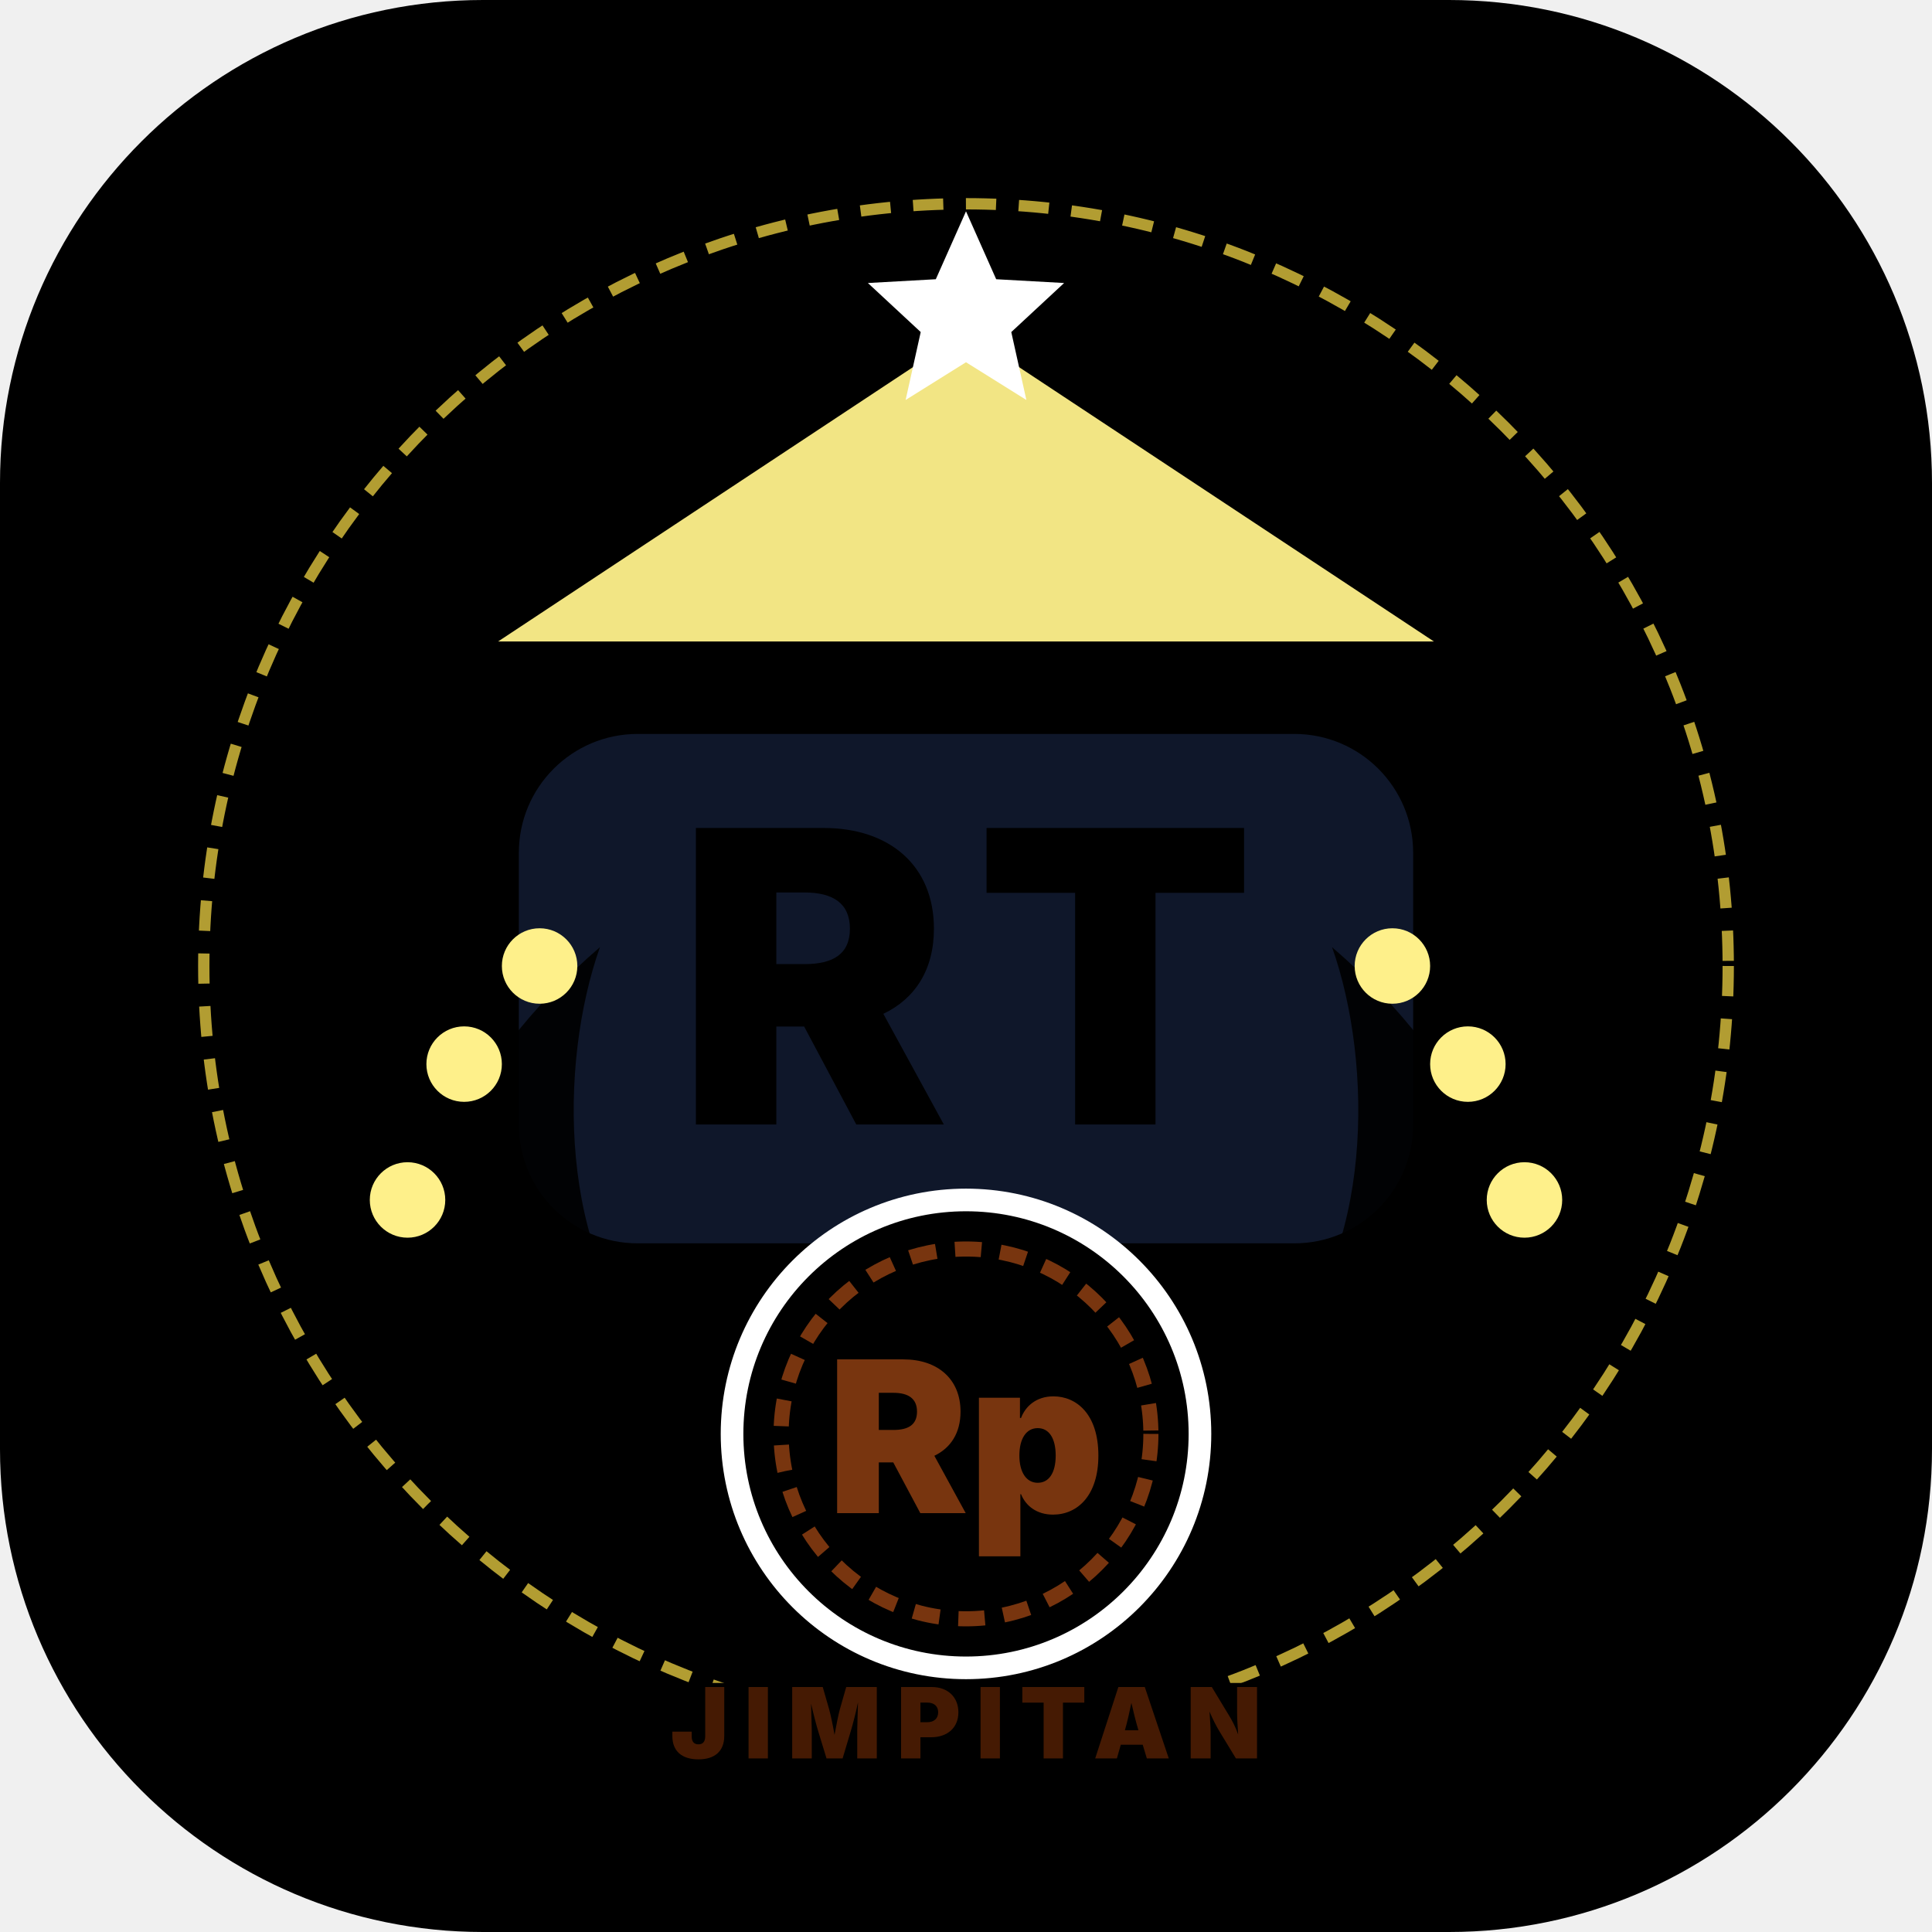
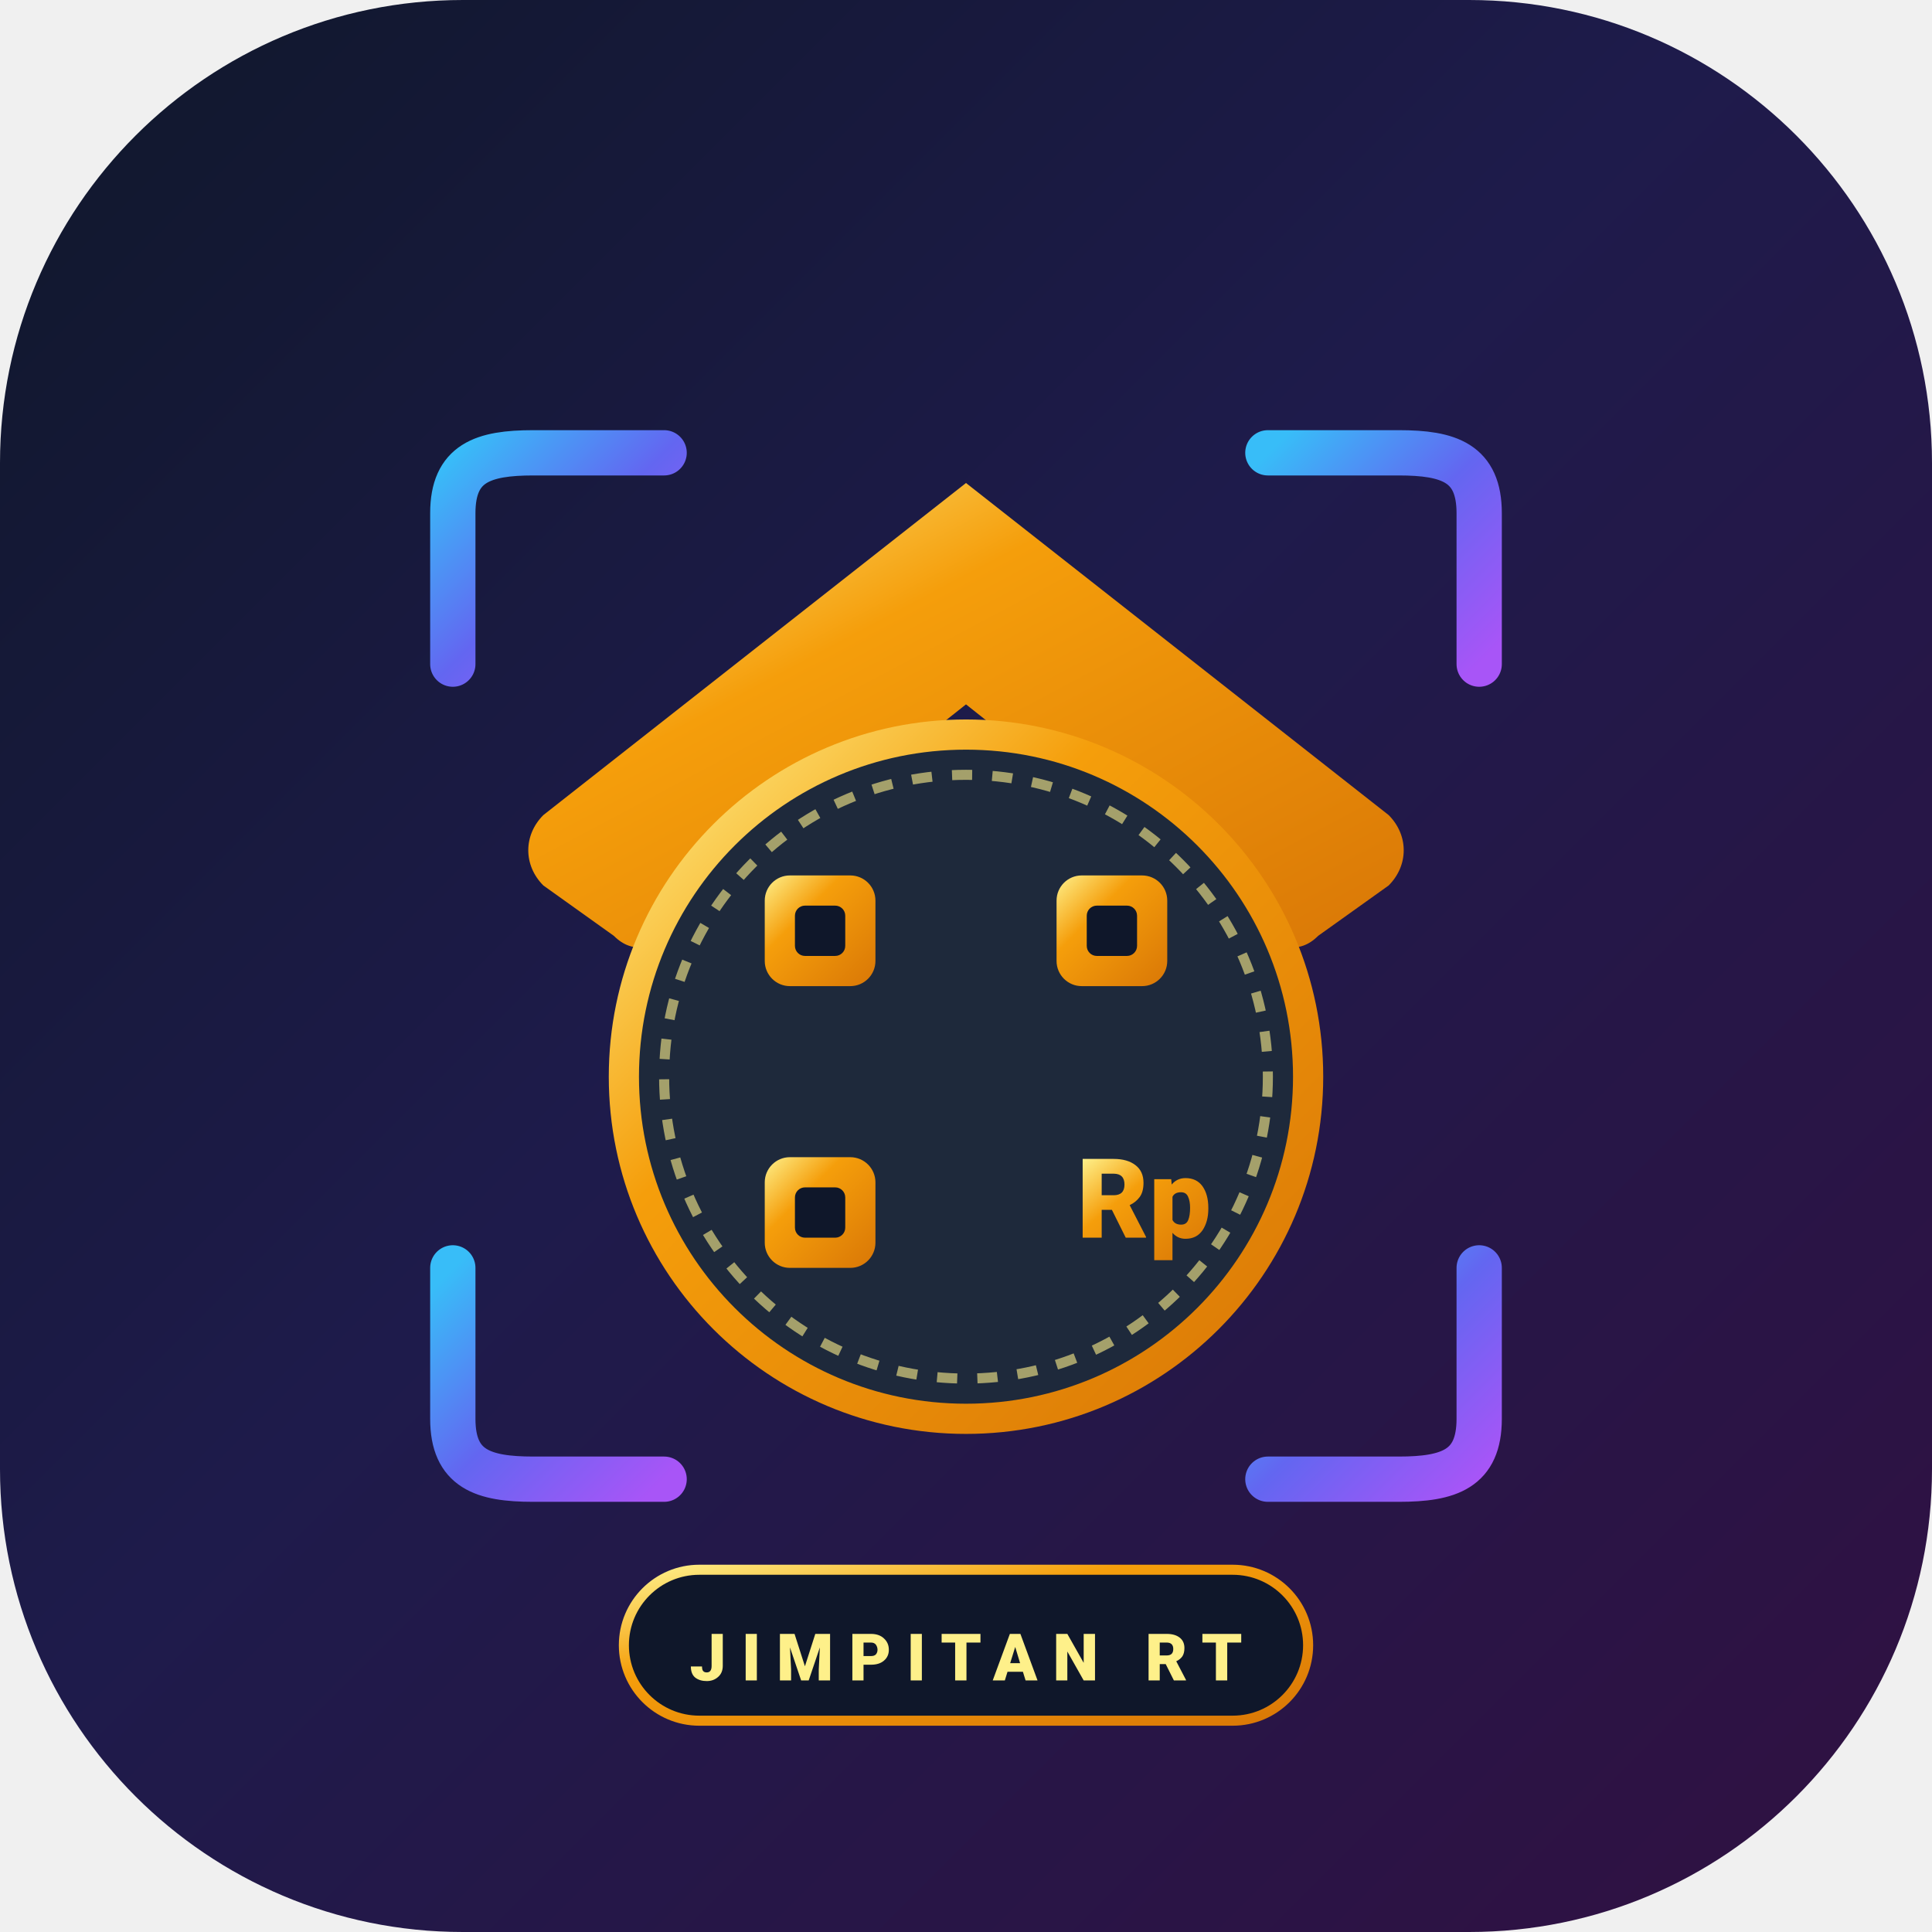
- <svg xmlns="http://www.w3.org/2000/svg" viewBox="0 0 512 512">
+ <svg xmlns="http://www.w3.org/2000/svg" viewBox="0 0 192 192" width="192" height="192">
  <defs>
-     <linearGradient id="bg192" x1="0%" y1="0%" x2="0%" y2="100%">
-       <stop offset="0%" stopColor="#1E1B4B" />
-       <stop offset="50%" stopColor="#2E1065" />
-       <stop offset="100%" stopColor="#0F172A" />
+     <linearGradient id="bgGrad192" x1="0%" y1="0%" x2="100%" y2="100%">
+       <stop offset="0%" stop-color="#0F172A" />
+       <stop offset="45%" stop-color="#1E1B4B" />
+       <stop offset="100%" stop-color="#311042" />
    </linearGradient>
-     <linearGradient id="gold192" x1="0%" y1="0%" x2="100%" y2="100%">
-       <stop offset="0%" stopColor="#FDE047" />
-       <stop offset="50%" stopColor="#F59E0B" />
-       <stop offset="100%" stopColor="#D97706" />
+     <linearGradient id="glowGrad192" x1="0%" y1="0%" x2="100%" y2="100%">
+       <stop offset="0%" stop-color="#38BDF8" />
+       <stop offset="50%" stop-color="#6366F1" />
+       <stop offset="100%" stop-color="#A855F7" />
    </linearGradient>
-     <linearGradient id="coin192" x1="20%" y1="20%" x2="80%" y2="80%">
-       <stop offset="0%" stopColor="#FEF08A" />
-       <stop offset="100%" stopColor="#CA8A04" />
+     <linearGradient id="goldGrad192" x1="0%" y1="0%" x2="100%" y2="100%">
+       <stop offset="0%" stop-color="#FEF08A" />
+       <stop offset="35%" stop-color="#F59E0B" />
+       <stop offset="100%" stop-color="#D97706" />
+     </linearGradient>
+     <linearGradient id="laserGrad192" x1="0%" y1="0%" x2="100%" y2="0%">
+       <stop offset="0%" stop-color="#38BDF8" stop-opacity="0" />
+       <stop offset="50%" stop-color="#FFFFFF" stop-opacity="1" />
+       <stop offset="100%" stop-color="#38BDF8" stop-opacity="0" />
    </linearGradient>
  </defs>
-   <rect width="512" height="512" rx="128" fill="url(#bg192)" />
-   <circle cx="256" cy="256" r="220" fill="none" stroke="url(#gold192)" stroke-width="10" />
-   <circle cx="256" cy="256" r="202" fill="none" stroke="#FDE047" stroke-width="3" stroke-dasharray="8 6" opacity="0.7" />
-   <path d="M256 72L410 174H102L256 72Z" fill="url(#gold192)" />
-   <path d="M256 88L380 170H132L256 88Z" fill="#FEF08A" opacity="0.95" />
-   <rect x="118" y="174" width="20" height="102" rx="5" fill="url(#gold192)" />
-   <rect x="374" y="174" width="20" height="102" rx="5" fill="url(#gold192)" />
-   <polygon points="256,56 264,74 282,75 268,88 272,106 256,96 240,106 244,88 230,75 248,74" fill="#FFFFFF" />
-   <rect x="133" y="190" width="246" height="144" rx="36" fill="#0F172A" stroke="url(#gold192)" stroke-width="9" />
-   <text x="256" y="298" fill="url(#gold192)" font-size="108" font-weight="900" font-family="system-ui, -apple-system, sans-serif" text-anchor="middle" letter-spacing="7">RT</text>
-   <circle cx="256" cy="380" r="62" fill="url(#coin192)" stroke="#FFFFFF" stroke-width="6" />
-   <circle cx="256" cy="380" r="49" fill="none" stroke="#78350F" stroke-width="4" stroke-dasharray="7 5" />
-   <text x="256" y="401" fill="#78350F" font-size="56" font-weight="900" font-family="system-ui, -apple-system, sans-serif" text-anchor="middle">Rp</text>
-   <path d="M102 380C102 323 123 282 159 251C148 282 148 333 174 359C143 369 118 380 102 380Z" fill="url(#gold192)" opacity="0.9" />
-   <circle cx="108" cy="318" r="10" fill="#FEF08A" />
-   <circle cx="123" cy="282" r="10" fill="#FEF08A" />
-   <circle cx="143" cy="256" r="10" fill="#FEF08A" />
-   <path d="M410 380C410 323 389 282 353 251C364 282 364 333 338 359C369 369 394 380 410 380Z" fill="url(#gold192)" opacity="0.9" />
-   <circle cx="404" cy="318" r="10" fill="#FEF08A" />
-   <circle cx="389" cy="282" r="10" fill="#FEF08A" />
-   <circle cx="369" cy="256" r="10" fill="#FEF08A" />
-   <path d="M164 446H348L333 472H179L164 446Z" fill="url(#gold192)" />
-   <text x="256" y="466" fill="#451A03" font-size="26" font-weight="900" font-family="system-ui, -apple-system, sans-serif" text-anchor="middle" letter-spacing="4">JIMPITAN</text>
+   <rect width="192" height="192" rx="46" fill="url(#bgGrad192)" />
+   <path d="M 45 66 L 45 51 C 45 46 48 45 53 45 L 66 45" fill="none" stroke="url(#glowGrad192)" stroke-width="4.5" stroke-linecap="round" stroke-linejoin="round" />
+   <path d="M 126 45 L 139 45 C 144 45 147 46 147 51 L 147 66" fill="none" stroke="url(#glowGrad192)" stroke-width="4.5" stroke-linecap="round" stroke-linejoin="round" />
+   <path d="M 45 126 L 45 141 C 45 146 48 147 53 147 L 66 147" fill="none" stroke="url(#glowGrad192)" stroke-width="4.5" stroke-linecap="round" stroke-linejoin="round" />
+   <path d="M 126 147 L 139 147 C 144 147 147 146 147 141 L 147 126" fill="none" stroke="url(#glowGrad192)" stroke-width="4.5" stroke-linecap="round" stroke-linejoin="round" />
+   <path d="M 96 48 L 138 81 C 140 83 140 86 138 88 L 131 93 C 129 95 127 94 125 93 L 96 70 L 67 93 C 65 94 63 95 61 93 L 54 88 C 52 86 52 83 54 81 Z" fill="url(#goldGrad192)" />
+   <circle cx="96" cy="107" r="34" fill="#1E293B" stroke="url(#goldGrad192)" stroke-width="3" />
+   <circle cx="96" cy="107" r="30" fill="none" stroke="#FEF08A" stroke-width="1" stroke-dasharray="2 2" opacity="0.6" />
+   <rect x="76" y="87" width="11" height="11" rx="2.5" fill="url(#goldGrad192)" />
+   <rect x="79" y="90" width="5" height="5" rx="1" fill="#0F172A" />
+   <rect x="105" y="87" width="11" height="11" rx="2.5" fill="url(#goldGrad192)" />
+   <rect x="108" y="90" width="5" height="5" rx="1" fill="#0F172A" />
+   <rect x="76" y="115" width="11" height="11" rx="2.5" fill="url(#goldGrad192)" />
+   <rect x="79" y="118" width="5" height="5" rx="1" fill="#0F172A" />
+   <text x="107" y="123" fill="url(#goldGrad192)" font-size="11" font-weight="900" font-family="-apple-system, BlinkMacSystemFont, 'Segoe UI', Roboto, sans-serif">Rp</text>
+   <line x1="39" y1="107" x2="153" y2="107" stroke="url(#laserGrad192)" stroke-width="1.8" stroke-linecap="round" />
+   <rect x="62" y="156" width="68" height="15" rx="7.5" fill="#0F172A" stroke="url(#goldGrad192)" stroke-width="1" />
+   <text x="96" y="167" fill="#FEF08A" font-size="6.5" font-weight="900" font-family="-apple-system, BlinkMacSystemFont, 'Segoe UI', Roboto, sans-serif" text-anchor="middle" letter-spacing="1.5">JIMPITAN RT</text>
</svg>
